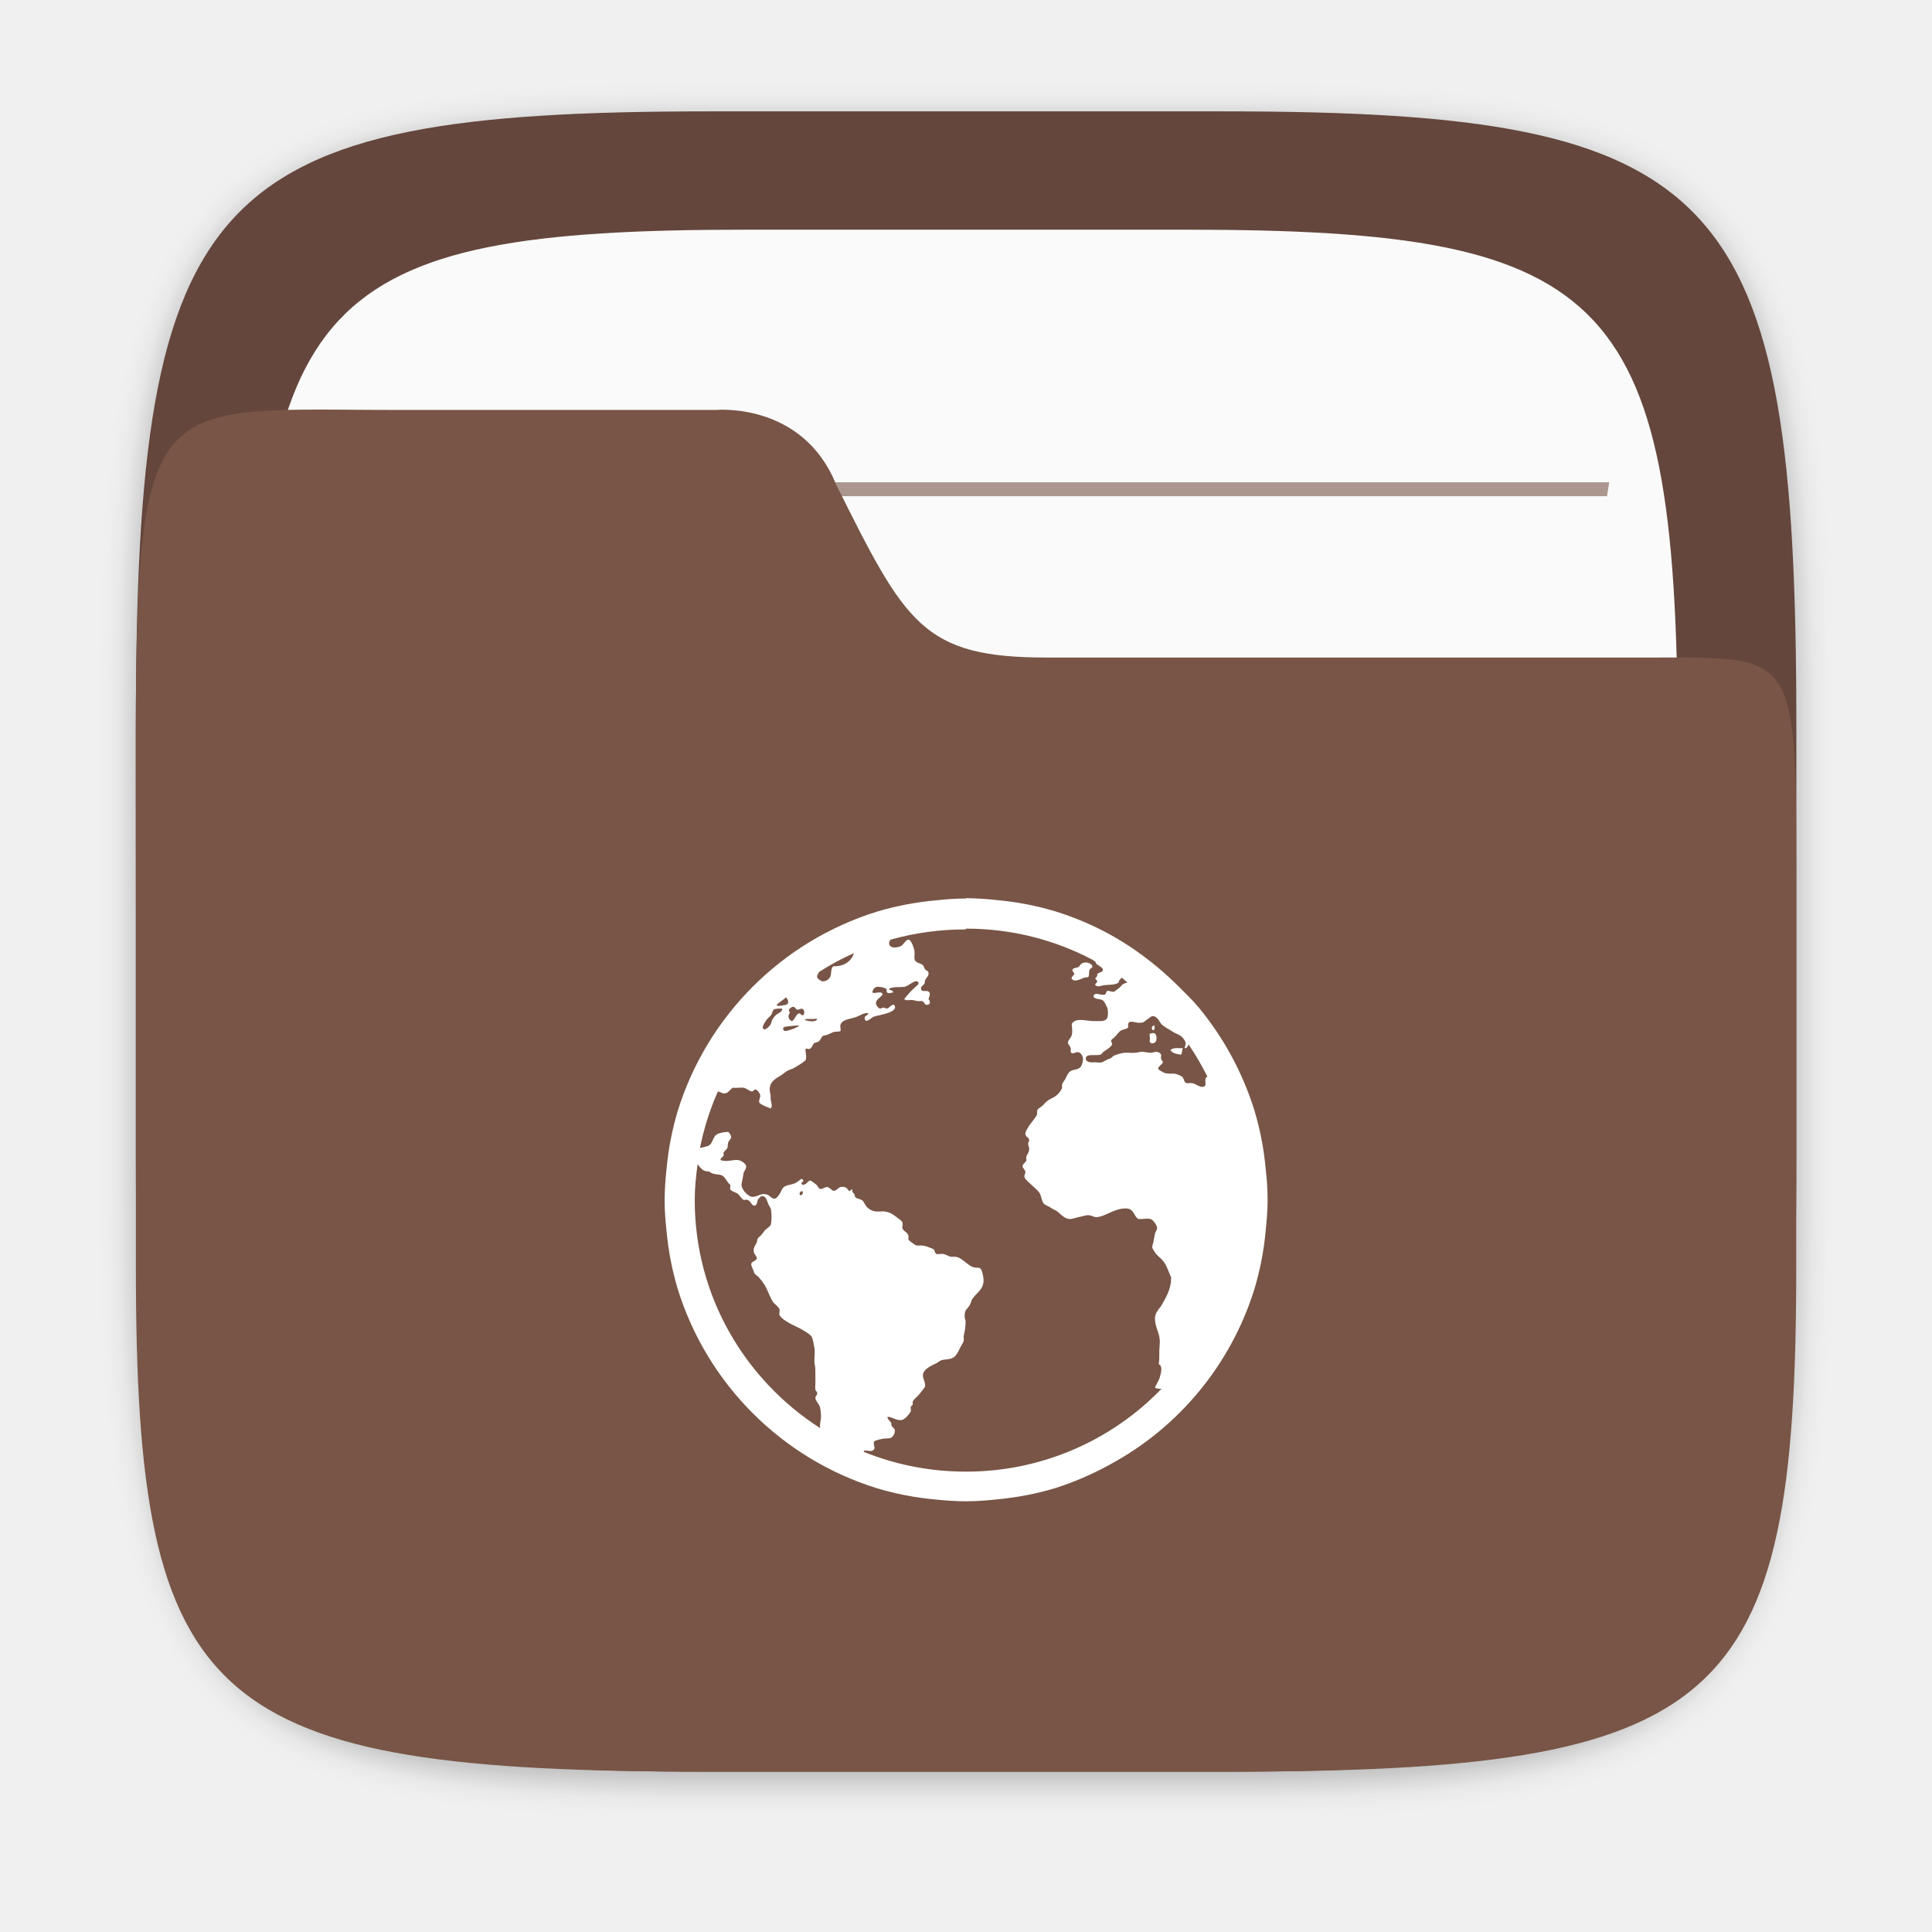
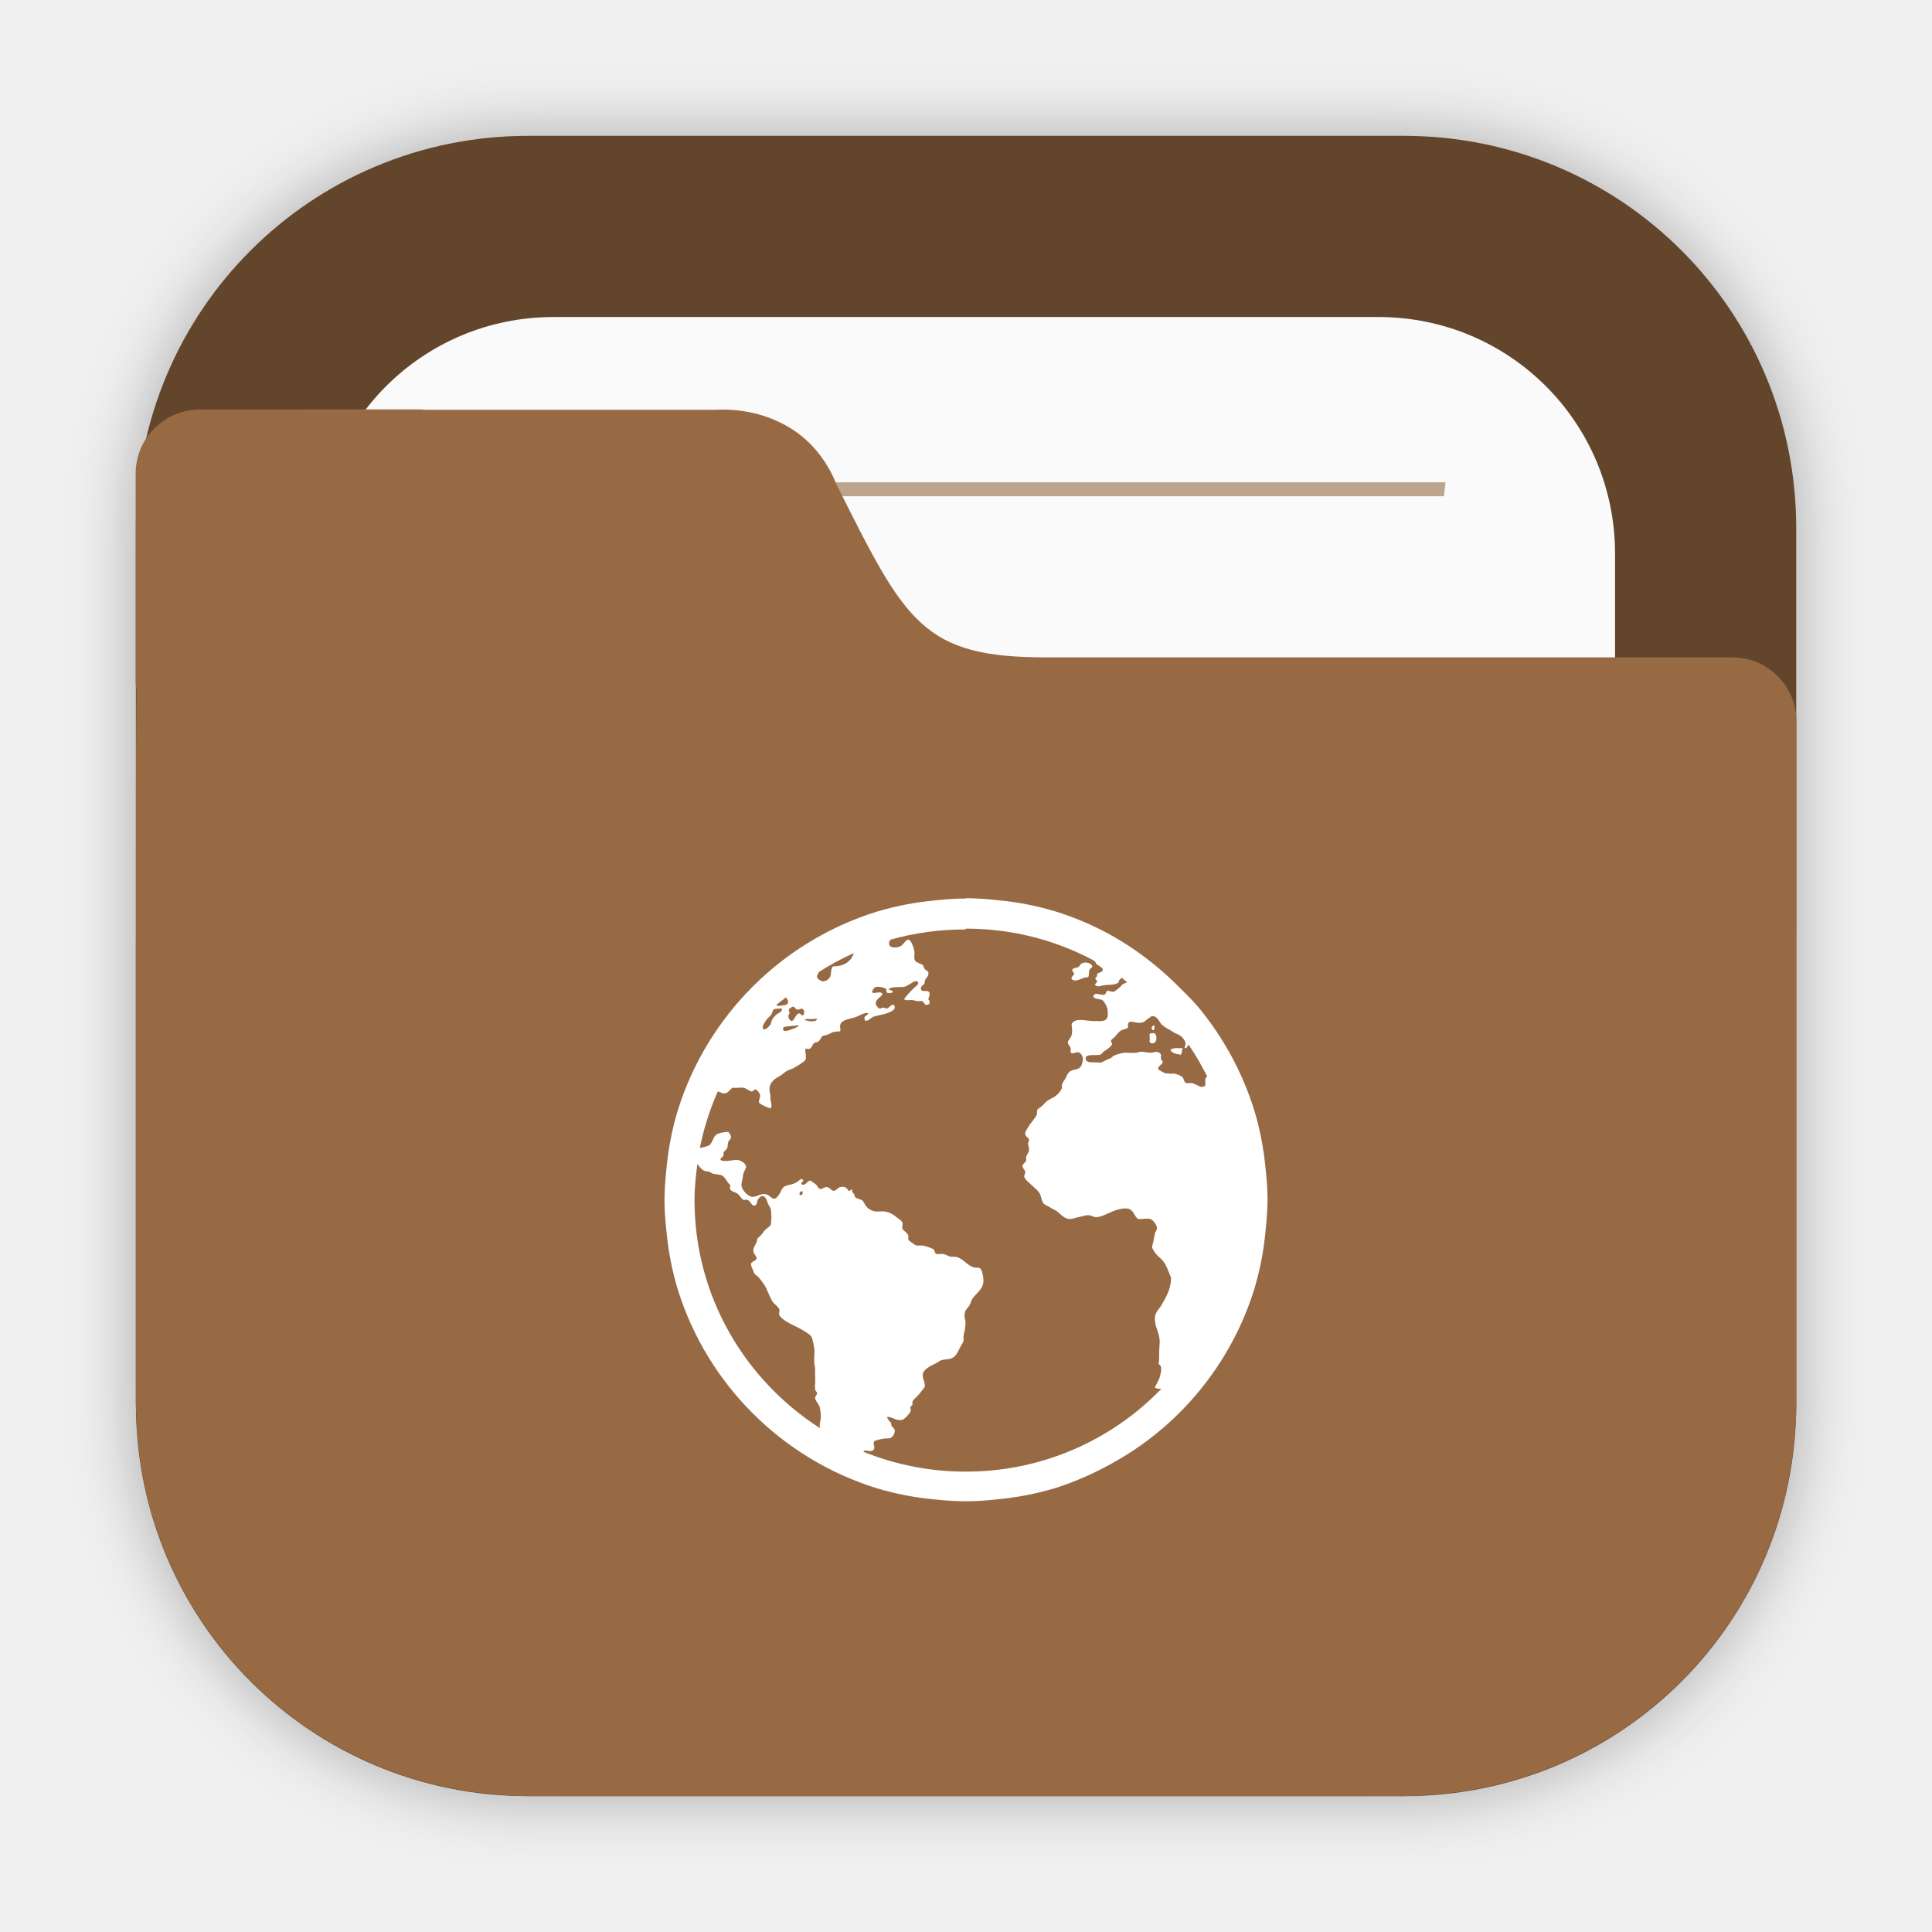
<svg xmlns="http://www.w3.org/2000/svg" width="64" height="64" version="1.1" viewBox="0 0 16.933 16.933">
  <defs>
-     <filter id="filter2761" x="-.024" y="-.024" width="1.048" height="1.048" color-interpolation-filters="sRGB">
-       <feGaussianBlur stdDeviation="0.146" />
+     <filter id="filter2076-6" x="-.048" y="-.048" width="1.096" height="1.096" color-interpolation-filters="sRGB">
+       <feGaussianBlur stdDeviation="1.1" />
    </filter>
  </defs>
-   <path d="m10.709 1.05c4.405 0 5.035 0.673 5.035 5.388v3.776c0 4.715-0.63 5.388-5.035 5.388h-4.483c-4.405 0-5.035-0.673-5.035-5.388v-3.776c0-4.715 0.63-5.388 5.035-5.388z" enable-background="new" fill="#141414" filter="url(#filter2761)" opacity=".3" />
-   <path d="m10.709 0.976c4.405 0 5.035 0.673 5.035 5.388v3.776c0 4.715-0.63 5.388-5.035 5.388h-4.483c-4.405 0-5.035-0.673-5.035-5.388v-3.776c0-4.715 0.63-5.388 5.035-5.388z" enable-background="new" fill="#64463c" />
-   <path d="m10.389 2.013c3.777 0 4.317 0.577 4.317 4.62v3.238c0 4.043-0.54 4.62-4.317 4.62h-3.844c-3.777 0-4.317-0.577-4.317-4.62v-3.238c0-4.043 0.54-4.62 4.317-4.62z" enable-background="new" fill="#fafafa" stroke-width=".857" />
-   <g transform="matrix(1.3006 0 0 1.34 -2.5449 -2.4261)" fill="#785546">
-     <path d="m3.986 6.937c-0.006 0.03-0.009 0.06-0.015 0.091h8.993c-0.005-0.03-0.009-0.061-0.016-0.091z" opacity=".6" stroke-width=".605" style="paint-order:normal" />
-     <path d="m4.133 4.965c0.005 0.03 0.01 0.061 0.016 0.091h8.637c0.005-0.033 0.01-0.059 0.015-0.091z" opacity=".6" stroke-width=".594" style="paint-order:normal" />
-     <path d="m3.986 8.909c-0.006 0.03-0.009 0.06-0.015 0.091h8.993c-0.005-0.03-0.009-0.061-0.016-0.091z" opacity=".6" stroke-width=".605" style="paint-order:normal" />
-     <path d="m3.986 10.881c-0.006 0.03-0.009 0.06-0.015 0.091h8.993c-0.005-0.03-0.009-0.061-0.016-0.091z" opacity=".6" stroke-width=".605" style="paint-order:normal" />
+   <g transform="translate(27.656 -2.4425)">
+     <rect transform="matrix(.26458 0 0 .26458 -27.656 2.4424)" x="4.5" y="4.5" width="55" height="55" rx="13.002" ry="13.002" filter="url(#filter2076-6)" opacity=".3" />
+     <path d="m-23.025 3.633c-1.906 0-3.44 1.534-3.44 3.44v7.672c0 1.906 1.534 3.44 3.44 3.44h7.672c1.906 0 3.44-1.534 3.44-3.44v-7.672c0-1.906-1.534-3.44-3.44-3.44z" fill="#63452c" stroke-linecap="round" stroke-width=".079" style="paint-order:stroke fill markers" />
+     <path d="m-22.804 5.221c-1.149 0-2.074 0.925-2.074 2.074v7.229c0 1.149 0.925 2.074 2.074 2.074h7.229c1.149 0 2.074-0.925 2.074-2.074v-7.229c0-1.149-0.925-2.074-2.074-2.074z" fill="#fafafa" stroke-linecap="round" stroke-width=".079" style="paint-order:stroke fill markers" />
+     <path d="m-23.392 6.67c5e-3 0.041 0.01 0.081 0.015 0.122h8.376c0.005-0.044 0.01-0.078 0.014-0.122z" fill="#986a44" opacity=".6" stroke-width=".677" style="paint-order:normal" />
+     <path d="m-25.904 6.032c-0.312 0-0.563 0.251-0.563 0.563v1.828c0 0.023 0.004 0.044 0.007 0.066-0.005 0.541-0.005 1.157-0.005 1.965v0.224h-5.16e-4v4.066c0 0.036 0.004 0.072 0.005 0.108 2e-3 0.051 0.003 0.103 0.008 0.153 0.126 1.696 1.469 3.039 3.165 3.166 0.085 0.008 0.171 0.013 0.259 0.013 0.001 3e-6 0.002 0 0.004 0h7.672c0.089 0 0.177-0.005 0.264-0.013 1.691-0.128 3.031-1.465 3.163-3.155 0.009-0.09 0.014-0.18 0.014-0.272v-4.144c1.6e-5 -0.002 5.17e-4 -0.003 5.17e-4 -0.005v-1.828c0-0.312-0.251-0.563-0.563-0.563h-6.007c-0.272 0-0.484-0.018-0.66-0.065s-0.316-0.122-0.441-0.236-0.235-0.265-0.351-0.465c-0.117-0.2-0.24-0.447-0.393-0.753-0.073-0.181-0.176-0.312-0.288-0.407s-0.234-0.153-0.347-0.19c-0.226-0.072-0.415-0.054-0.415-0.054h-2.553c-0.01-5.75e-4 -0.02-0.003-0.031-0.003h-0.915z" fill="#986a44" stroke-width=".265" />
  </g>
-   <path d="m3.474 3.593c-2.423 0-2.283-0.281-2.283 4.419v3.097c3e-6 3.867 0.63 4.419 5.035 4.419h4.483c4.405 0 5.034-0.552 5.034-4.419v-3.097c0-2.324 0.051-2.249-1.278-2.249h-5.292c-1.086 0-1.236-0.295-1.846-1.519-0.294-0.723-1.05-0.651-1.05-0.651z" enable-background="new" fill="#785546" stroke-width=".906" />
-   <path d="m8.467 7.875c-0.091 0-0.183 0.007-0.272 0.017a2.59 2.59 0 0 0-0.512 0.099 2.654 2.654 0 0 0-1.742 1.742 2.59 2.59 0 0 0-0.099 0.512 2.65 2.65 0 0 0-0.017 0.272c0 0.091 0.007 0.183 0.017 0.272a2.59 2.59 0 0 0 0.099 0.512 2.654 2.654 0 0 0 1.742 1.742 2.59 2.59 0 0 0 0.512 0.099c0.089 9e-3 0.181 0.016 0.272 0.016 0.091 0 0.183-0.007 0.272-0.017a2.59 2.59 0 0 0 0.512-0.099 2.699 2.699 0 0 0 0.479-0.207 2.638 2.638 0 0 0 1.264-1.536 2.59 2.59 0 0 0 0.099-0.512c0.009-0.089 0.017-0.181 0.017-0.272 0-0.091-0.007-0.184-0.017-0.272a2.59 2.59 0 0 0-0.099-0.512 2.661 2.661 0 0 0-0.487-0.9c-0.054-0.065-0.114-0.122-0.174-0.182-0.239-0.239-0.518-0.436-0.834-0.57a2.738 2.738 0 0 0-0.248-0.091 2.59 2.59 0 0 0-0.512-0.099 2.725 2.725 0 0 0-0.272-0.017zm0 0.264c0.4 0 0.776 0.098 1.107 0.272 0.009 0.005 0.016 0.012 0.025 0.017 0.007 0.009 5e-3 0.018 0.017 0.025 0.009 0.005 0.017 0.012 0.025 0.017 0.014 0.008 0.028 0.02 0.025 0.033-0.003 0.02-0.036 0.019-0.049 0.033 0.002 0.028-0.009 0.022-0.017 0.041 0.004 0.012 0.015 0.011 0.017 0.025-0.003 0.015-0.022 0.017-0.017 0.033 0.026 0.02 0.05 0.003 0.074 0 0.054-0.007 0.099 8.188e-4 0.132-0.025-0.003-0.021 0.016-0.026 0.025-0.041 0.018 0.012 0.033 0.029 0.05 0.041-0.01 0.004-0.032 0.011-0.041 0.017-0.013 0.009-0.017 0.023-0.033 0.033-0.011 0.007-0.038 0.033-0.05 0.033-0.014 0-0.04-0.012-0.05-0.009-0.014 0.004-0.009 0.027-0.025 0.033-0.032 0.012-0.088-0.031-0.099 0.017 0.013 0.027 0.058 0.018 0.082 0.033 0.015 0.009 0.038 0.058 0.042 0.074a0.194 0.194 0 0 1 0 0.075c-0.015 0.038-0.055 0.034-0.099 0.033-0.012 0-0.022 8.188e-4 -0.033 0-0.074-0.005-0.148-0.029-0.182 0.025 0.003 0.041 0.009 0.063 0 0.099-0.007 0.026-0.034 0.044-0.033 0.066 5.42e-4 0.012 0.022 0.034 0.025 0.05 0.002 0.009-0.004 0.025 0 0.033 0.012 0.024 0.044-0.004 0.066 0 0.021 0.003 0.041 0.034 0.041 0.058a0.151 0.151 0 0 1-0.017 0.066c-0.021 0.032-0.06 0.024-0.091 0.041-0.025 0.014-0.035 0.049-0.05 0.074-0.016 0.027-0.031 0.036-0.025 0.074a0.178 0.178 0 0 1-0.091 0.091 0.261 0.261 0 0 0-0.041 0.025 0.209 0.209 0 0 0-0.033 0.033c-0.017 0.019-0.04 0.027-0.05 0.041-0.007 0.011-8.19e-4 0.035-0.008 0.05-0.011 0.02-0.028 0.038-0.041 0.058-0.006 0.01-0.018 0.021-0.025 0.033-0.015 0.028-0.036 0.05-0.033 0.075 0.003 0.024 0.032 0.029 0.033 0.049 0.002 0.012-0.009 0.021-0.009 0.033 7.8e-4 0.018 0.007 0.027 0.009 0.041 0.003 0.036-0.018 0.05-0.025 0.075-0.003 0.011 0.003 0.024 0 0.033-0.006 0.018-0.033 0.029-0.033 0.05-5.42e-4 0.015 0.023 0.029 0.025 0.05 8.19e-4 0.014-0.011 0.028-0.009 0.041 5e-3 0.026 0.054 0.062 0.074 0.082 0.027 0.027 0.054 0.045 0.066 0.075 0.01 0.024 0.014 0.064 0.033 0.082 0.014 0.013 0.04 0.019 0.058 0.033 0.017 0.013 0.04 0.019 0.058 0.033 0.029 0.023 0.069 0.07 0.115 0.066 0.024-0.002 0.047-0.012 0.074-0.017 0.028-0.005 0.062-0.019 0.091-0.016 0.022 0.003 0.043 0.018 0.066 0.017 0.024-0.002 0.055-0.013 0.082-0.025 0.048-0.021 0.121-0.06 0.19-0.05 0.053 0.008 0.054 0.067 0.091 0.091 0.042 0.003 0.074-0.008 0.107 0 0.025 0.007 0.056 0.054 0.058 0.074 0.003 0.021-0.014 0.037-0.017 0.05-0.007 0.028-0.012 0.065-0.016 0.082-0.004 0.014-0.009 0.027-0.009 0.041 0 0.012 0.02 0.041 0.033 0.058 0.016 0.02 0.039 0.036 0.058 0.058 0.035 0.04 0.05 0.095 0.074 0.149 0.006 0.013-0.006 0.016 0 0.033-0.011 0.081-0.038 0.134-0.091 0.223-0.025 0.029-0.05 0.063-0.05 0.099-0.002 0.086 0.045 0.131 0.042 0.215-0.009 0.112 2.6e-4 0.13-0.009 0.19 0.038 0.019 0.019 0.076 0.009 0.116-0.016 0.047-0.032 0.059-0.042 0.091a0.106 0.106 0 0 0 0.058 0.008 2.376 2.376 0 0 1-1.718 0.727 2.374 2.374 0 0 1-0.892-0.173c-7.909e-4 -5.21e-4 7.992e-4 -0.008 0-0.009 0.025-0.011 0.073 0.019 0.091-0.016 0.009-0.017-0.012-0.049 0-0.066 0.008-0.012 0.065-0.022 0.082-0.025 0.026-0.004 0.052 8.19e-4 0.066-0.008a0.075 0.075 0 0 0 0.033-0.066c-0.002-0.014-0.014-0.021-0.025-0.033-0.009-0.011-0.003-0.024-0.008-0.033-0.011-0.017-0.028-0.025-0.033-0.05 0.035-0.007 0.082 0.039 0.132 0.025 0.024-0.007 0.063-0.052 0.074-0.074 0.003-0.007-0.004-0.033 0-0.041 0.004-0.009 0.015-0.012 0.016-0.017 0.003-0.013-0.002-0.017 0-0.025 0.009-0.025 0.035-0.04 0.05-0.058 0.011-0.013 0.023-0.027 0.033-0.041 0.011-0.015 0.017-0.02 0.025-0.033 0.008-0.044-0.027-0.077-0.016-0.116 0.011-0.043 0.074-0.071 0.115-0.091 0.015-0.007 0.029-0.02 0.042-0.025 0.029-0.01 0.064-0.007 0.091-0.017 0.045-0.016 0.061-0.066 0.083-0.107 0.011-0.019 0.023-0.036 0.025-0.05 0.002-0.012-0.003-0.027 0-0.041 0.002-0.014 0.004-0.025 0.008-0.041a0.42 0.42 0 0 0 0.008-0.083c0-0.019-0.008-0.024-0.008-0.041-0.003-0.062 0.018-0.065 0.041-0.099 0.012-0.017 0.017-0.046 0.025-0.058 0.039-0.058 0.104-0.086 0.099-0.173-0.002-0.029-0.012-0.09-0.033-0.099-0.012-0.005-0.04-0.002-0.058-0.008-0.057-0.021-0.098-0.086-0.157-0.091-0.012-5.2e-4 -0.019 5.42e-4 -0.033 0-0.023-5.2e-4 -0.048-0.022-0.074-0.025-0.016-0.002-0.048 0.005-0.058 0-0.015-0.007-0.013-0.033-0.025-0.041-0.01-0.007-0.026-0.011-0.041-0.017a0.197 0.197 0 0 0-0.066-0.016c-0.008-5.41e-4 -0.032 0.002-0.041 0-0.015-0.003-0.027-0.016-0.041-0.025-0.017-0.011-0.026-0.018-0.033-0.033 0.016-0.052-0.039-0.061-0.05-0.091-0.005-0.014 0.005-0.037 0-0.05-0.006-0.018-0.021-0.026-0.041-0.041-0.034-0.027-0.066-0.052-0.116-0.058-0.022-0.003-0.048 0.002-0.074 0a0.129 0.129 0 0 1-0.083-0.041c-0.02-0.024-0.024-0.047-0.041-0.058-0.017-0.011-0.046-0.014-0.058-0.025-0.005-0.005-0.003-0.014-0.008-0.025-0.008-0.017-0.027-0.02-0.016-0.041-0.019-0.009-0.012 0.012-0.033 0.009-0.018-0.026-0.032-0.041-0.074-0.033-0.019 0.004-0.035 0.033-0.058 0.033-0.018 5.42e-4 -0.033-0.03-0.058-0.033-0.018-0.003-0.045 0.02-0.058 0.017-0.021-0.003-0.023-0.029-0.041-0.041-0.014-0.009-0.042-0.034-0.049-0.033-0.024 5.42e-4 -0.041 0.051-0.074 0.033-0.016-0.021 0.028-0.022 0.008-0.041-0.015-0.014-0.022 7.8e-4 -0.033 0.009-0.013 9e-3 -0.026 0.02-0.042 0.025-0.033 0.013-0.057 0.011-0.082 0.025-0.024 0.013-0.027 0.033-0.041 0.058-0.011 0.02-0.033 0.049-0.05 0.05-0.02 0.002-0.04-0.025-0.058-0.033-0.056-0.024-0.087 0.016-0.132 0.017-0.042 5.2e-4 -0.101-0.067-0.099-0.107 0.002-0.025 0.013-0.061 0.016-0.091 0.002-0.024 0.024-0.044 0.025-0.066 5.331e-4 -0.029-0.047-0.054-0.066-0.058-0.045-0.008-0.106 0.02-0.157 0-0.009-0.016 0.019-0.025 0.025-0.041 0.003-0.009-0.003-0.015 0-0.025 0.006-0.015 0.026-0.025 0.033-0.041 0.005-0.012 0.002-0.034 0.008-0.05 0.007-0.017 0.023-0.029 0.025-0.041 0.002-0.016-0.012-0.039-0.025-0.049a0.257 0.257 0 0 0-0.091 0.016c-0.052 0.024-0.038 0.091-0.091 0.108-0.018 0.006-0.046 0.013-0.066 0.016a2.354 2.354 0 0 1 0.157-0.495c0.018 0.003 0.034 0.015 0.05 0.017 0.044 0.003 0.046-0.03 0.082-0.05 0.038 0.005 0.057-0.003 0.091 0 0.023 0.002 0.056 0.032 0.074 0.033 0.015 5.323e-4 0.018-0.019 0.033-0.017 0.015 0.002 0.039 0.033 0.041 0.05 0.002 0.022-0.015 0.042-0.008 0.066 0.023 0.023 0.067 0.036 0.099 0.05 0.021-0.017 0.003-0.058 0-0.083-5.24e-4 -0.011 0.002-0.023 0-0.033-0.003-0.017-0.008-0.035-0.008-0.05 0-0.069 0.053-0.097 0.099-0.124 0.02-0.012 0.04-0.033 0.058-0.041 0.024-0.012 0.038-0.013 0.058-0.025 0.037-0.021 0.071-0.042 0.099-0.066 0.013-0.031-0.002-0.068 0-0.099 0.013-0.008 0.019 0.002 0.033 0 0.022-0.005 0.029-0.037 0.041-0.05 0.008-0.007 0.033-0.009 0.041-0.016 0.022-0.017 0.022-0.042 0.041-0.05 0.007-0.002 0.022-0.005 0.033-0.008 0.015-0.004 0.035-0.017 0.058-0.025 0.015-0.005 0.052-0.002 0.058-0.008 0.007-0.007-0.002-0.039 0-0.05 0.011-0.054 0.092-0.056 0.14-0.074 0.034-0.013 0.07-0.04 0.107-0.033-0.008 0.026-0.039 0.019-0.033 0.05 0.008 0.044 0.059-0.011 0.074-0.017 0.029-0.012 0.085-0.019 0.124-0.033 0.034-0.012 0.09-0.035 0.058-0.074-0.026-0.002-0.035 0.024-0.058 0.033-0.016 0.002-0.02-0.007-0.033-0.008-0.013-5.404e-4 -0.02 0.011-0.033 0.008-0.013-0.002-0.031-0.026-0.033-0.041-0.005-0.04 0.041-0.053 0.058-0.083-0.011-0.036-0.06-0.002-0.091-0.016 0.003-0.022 0.016-0.045 0.041-0.05a0.163 0.163 0 0 1 0.082 0.017c0.007 0.006-0.003 0.023 0.008 0.033 0.013 0.011 0.033 0.002 0.05 0 0.006-0.027-0.038-0.015-0.033-0.033 0.033-0.021 0.092-0.011 0.132-0.017 0.023-0.003 0.045-0.022 0.066-0.033 0.019-0.011 0.038-0.026 0.058-0.008 0.006 0.02-0.014 0.031-0.025 0.041-0.037 0.033-0.07 0.07-0.099 0.108 0.018 0.017 0.044 0.005 0.074 0.008 0.012 0.002 0.029 0.007 0.041 0.009 0.015 0.002 0.03-0.002 0.041 0 0.02 0.005 0.021 0.033 0.041 0.033 0.033 0 0.035-0.027 0.016-0.05 0.006-0.022 0.017-0.042 0.008-0.058-0.015-0.03-0.071 0.005-0.074-0.033-0.002-0.024 0.025-0.031 0.033-0.05-0.003-0.046 0.038-0.049 0.033-0.091-0.003-0.017-0.021-0.017-0.033-0.033-0.006-0.009-0.009-0.027-0.016-0.033-0.025-0.021-0.071-0.018-0.074-0.058-0.002-0.024 0.003-0.04 0-0.066-0.003-0.024-0.028-0.094-0.049-0.099-0.027-0.006-0.042 0.043-0.074 0.058a0.13 0.13 0 0 1-0.066 0.009c-0.012-0.002-0.032-0.011-0.033-0.033-0.002-0.013 0.002-0.017 0.008-0.025 0.002-0.002-0.002-0.007 0-0.008a2.397 2.397 0 0 1 0.661-0.091zm-0.983 0.215c-0.023 0.075-0.091 0.118-0.182 0.115-0.022 0.021-0.013 0.062-0.025 0.091a0.073 0.073 0 0 1-0.066 0.041c-0.018-0.002-0.05-0.025-0.05-0.041 0-0.014 0.013-0.029 0.017-0.041a2.358 2.358 0 0 1 0.305-0.165zm2.023 0.082a0.072 0.072 0 0 0-0.025 0.008c-0.018 0.011-0.019 0.028-0.033 0.033-0.02 0.007-0.047 0.007-0.05 0.025-0.003 0.015 0.017 0.02 0.017 0.033-0.007 0.018-0.021 0.02-0.025 0.041 0.025 0.04 0.085 5.331e-4 0.116-0.008 0.013-0.004 0.026 0.002 0.033-0.008 0.008-0.013 0.002-0.04 0.009-0.058 0.007-0.02 0.027-0.015 0.025-0.033-0.002-0.018-0.036-0.036-0.066-0.033zm-2.618 0.305c0.018 0.021 0.033 0.052 0 0.066-0.005 0.002-0.063 0.011-0.074 0.009-0.003-5.24e-4 -0.005-0.006-0.008-0.009 0.025-0.025 0.056-0.042 0.082-0.066zm0.066 0.083c0.012 5.331e-4 0.02 0.024 0.033 0.025 0.013 0.002 0.034-0.011 0.042-0.008 0.02 0.005 0.027 0.043 0.008 0.058-0.016 0.002-0.021-0.019-0.033-0.017-0.033 0.006-0.042 0.068-0.066 0.066-0.023-0.002-0.04-0.049-0.017-0.066 5.241e-4 -0.014-0.009-0.019-0.008-0.033 0.007-0.009 0.022-0.026 0.041-0.025zm-0.107 0.016c0.007 0 0.006-0.002 0.008 0-0.003 0.026-0.013 0.029-0.033 0.041a0.135 0.135 0 0 0-0.066 0.091c-0.003 0.013-0.041 0.053-0.058 0.05-0.038-0.008 0.016-0.08 0.025-0.091 0.01-0.012 0.022-0.02 0.033-0.033 0.011-0.013 0.014-0.042 0.025-0.05 0.012-0.008 0.046-0.009 0.066-0.008zm3.254 0.066c0.038-0.002 0.057 0.043 0.074 0.066 0.015 0.019 0.059 0.045 0.083 0.058 0.013 0.007 0.026 0.018 0.042 0.025 0.016 0.007 0.039 0.016 0.058 0.033 0.018 0.017 0.033 0.042 0.033 0.058 5.42e-4 0.016-0.011 0.027-0.008 0.041 0.017 0.002 0.025-0.014 0.033-0.033 0.062 0.089 0.115 0.184 0.165 0.281a0.031 0.031 0 0 0-0.017 0.025c-5e-3 0.027 0.016 0.061-0.025 0.066-0.026 0.003-0.056-0.025-0.091-0.033-0.014-0.003-0.038 0.003-0.05 0-0.026-0.009-0.018-0.042-0.041-0.058a0.185 0.185 0 0 0-0.066-0.025c-0.013-0.002-0.02 0.002-0.033 0-0.016-0.002-0.044 0-0.058-0.009-0.013-0.008-0.046-0.022-0.05-0.033-5e-3 -0.018 0.04-0.043 0.041-0.058 8.19e-4 -0.012-0.014-0.016-0.016-0.033-0.002-0.011 0.003-0.026 0-0.033-0.003-0.013-0.022-0.024-0.041-0.025-0.017 0-0.034 0.008-0.049 0.008-0.021 5.248e-4 -0.065-0.011-0.091-0.008-0.016 0.002-0.026 0.007-0.041 0.008-0.042 0.003-0.066-0.002-0.099 0-0.024 0.002-0.069 0.015-0.091 0.025-0.011 0.005-0.018 0.017-0.033 0.025-0.007 0.003-0.016 0.004-0.025 0.009-0.013 0.006-0.037 0.021-0.05 0.025-0.018 0.005-0.04-0.002-0.074 0-0.025 0.002-0.066-0.003-0.066-0.033-5.2e-4 -0.045 0.082-0.025 0.124-0.033 0.016-0.003 0.022-0.022 0.041-0.033 9e-3 -0.005 0.016-0.011 0.025-0.017 0.015-0.01 0.039-0.03 0.041-0.041 0.002-0.011-0.01-0.025-0.009-0.033 0.002-0.01 0.02-0.02 0.033-0.033 0.02-0.02 0.033-0.045 0.058-0.058 0.017-0.009 0.05-0.011 0.058-0.025 0.002-0.015-5.42e-4 -0.019 0-0.033 0.011-0.009 0.007-0.015 0.017-0.016 0.026-0.006 0.052 0.01 0.082 0.008 0.013-5.24e-4 0.027 8.188e-4 0.041-0.008 0.012-0.008 0.022-0.019 0.033-0.025 0.013-0.007 0.026-0.024 0.041-0.025zm-3.031 0.025c0.007-8.189e-4 0.017 7.951e-4 0.025 0 0.011-5.323e-4 0.021 0 0.033 0s0.028-0.005 0.033 0c-0.008 0.032-0.082 0.02-0.108 0.008 7.91e-4 -0.006 0.01-0.007 0.017-0.008zm-0.091 0.058c0.008 0 0.016-0.003 0.025 0-0.022 0.019-0.053 0.029-0.091 0.041-0.018 0.006-0.046 0.012-0.05-0.008-0.003-0.025 0.017-0.022 0.033-0.025 0.021-0.002 0.058-0.008 0.083-0.008zm3.13 0c-0.016 0.005-0.024 0.037 0 0.041 0.011-0.007 0.011-0.021 0.008-0.041-0.007-0.007-0.003-0.002-0.008 0zm-0.009 0.066c-0.007 0.002-0.016-5.322e-4 -0.025 0.008 5.43e-4 0.027 5e-3 0.042 0 0.066 0.015 0.03 0.05 0.012 0.058-0.008 0.009-0.05-0.01-0.072-0.033-0.066zm0.207 0.132a0.071 0.071 0 0 0-0.05 0.016c0.018 0.029 0.051 0.034 0.091 0.041 0.014-0.011 0.01-0.04 0.017-0.058-0.017 0-0.029 0.002-0.05 0h-0.008zm-4.195 1.015c0.017 0.022 0.035 0.047 0.058 0.058 0.012 0.006 0.026 0.005 0.041 0.008 0.012 0.003 0.021 0.013 0.033 0.017 0.025 0.009 0.062 0.007 0.082 0.017 0.031 0.013 0.048 0.067 0.074 0.082 0.002 0.015-0.005 0.03 0 0.041 0.012 0.017 0.038 0.022 0.058 0.033 0.025 0.014 0.035 0.047 0.058 0.058 0.008 0.003 0.021-0.003 0.033 0 0.032 0.009 0.039 0.058 0.066 0.05 0.018-0.005 0.022-0.033 0.025-0.05 0.012-0.013 0.022-0.033 0.041-0.033 0.03-5.2e-4 0.039 0.037 0.05 0.066 0.006 0.016 0.02 0.032 0.025 0.05a0.433 0.433 0 0 1 0 0.132c-0.007 0.022-0.04 0.034-0.058 0.058-0.009 0.012-0.018 0.025-0.025 0.033-0.012 0.015-0.024 0.02-0.033 0.033-0.005 0.007-0.004 0.023-0.008 0.033-0.014 0.031-0.037 0.054-0.025 0.091 0.005 0.015 0.025 0.032 0.025 0.05 0 0.021-0.046 0.026-0.049 0.049-0.002 0.017 0.02 0.052 0.025 0.074 0.003 0.017 0.031 0.03 0.041 0.042 0.017 0.019 0.034 0.042 0.05 0.066 0.03 0.047 0.044 0.103 0.074 0.149 0.016 0.024 0.048 0.041 0.058 0.066 0.005 0.012-0.005 0.038 0 0.05 0.017 0.039 0.101 0.08 0.14 0.099 0.018 0.009 0.033 0.015 0.05 0.025 0.026 0.015 0.078 0.044 0.091 0.066 0.012 0.02 0.019 0.067 0.025 0.099 0.007 0.042-0.002 0.078 0 0.124 0.002 0.025 0.008 0.041 0.008 0.066 0 0.009 5.331e-4 0.024 0 0.033-5.241e-4 0.03 0.002 0.061 0 0.091a0.344 0.344 0 0 0 0 0.049c0.002 0.015 0.016 0.02 0.017 0.033 8.189e-4 0.014-0.018 0.03-0.017 0.042 0.003 0.03 0.035 0.055 0.041 0.082 0.005 0.022 0.011 0.073 0.008 0.099-0.002 0.014-0.007 0.034-0.008 0.05-0.002 0.012 0.002 0.022 0 0.033-0.658-0.423-1.098-1.157-1.098-1.998 0-0.108 0.011-0.21 0.025-0.314zm0.908 0.24c0.023-0.011 0.019 0.03 0 0.033-0.018 0.003-0.017-0.025 0-0.033z" color="#000000" fill="#fff" stroke-width=".264" />
+   <path d="m8.466 7.875c-0.091 0-0.183 0.007-0.272 0.017a2.59 2.59 0 0 0-0.512 0.099 2.654 2.654 0 0 0-1.742 1.742 2.59 2.59 0 0 0-0.099 0.512 2.65 2.65 0 0 0-0.017 0.272c0 0.091 0.007 0.183 0.017 0.272a2.59 2.59 0 0 0 0.099 0.512 2.654 2.654 0 0 0 1.742 1.742 2.59 2.59 0 0 0 0.512 0.099c0.089 9e-3 0.181 0.016 0.272 0.016s0.183-0.007 0.272-0.017a2.59 2.59 0 0 0 0.512-0.099 2.699 2.699 0 0 0 0.479-0.207 2.638 2.638 0 0 0 1.264-1.536 2.59 2.59 0 0 0 0.099-0.512c0.009-0.089 0.017-0.181 0.017-0.272 0-0.091-0.007-0.184-0.017-0.272a2.59 2.59 0 0 0-0.099-0.512 2.661 2.661 0 0 0-0.487-0.9c-0.054-0.065-0.114-0.122-0.174-0.182-0.239-0.239-0.518-0.436-0.834-0.57a2.738 2.738 0 0 0-0.248-0.091 2.59 2.59 0 0 0-0.512-0.099 2.725 2.725 0 0 0-0.272-0.017zm0 0.264c0.4 0 0.776 0.098 1.107 0.272 0.009 0.005 0.016 0.012 0.025 0.017 0.007 0.009 5e-3 0.018 0.017 0.025 0.009 0.005 0.017 0.012 0.025 0.017 0.014 0.008 0.028 0.02 0.025 0.033-0.003 0.02-0.036 0.019-0.049 0.033 0.002 0.028-0.009 0.022-0.017 0.041 0.004 0.012 0.015 0.011 0.017 0.025-0.003 0.015-0.022 0.017-0.017 0.033 0.026 0.02 0.05 0.003 0.074 0 0.054-0.007 0.099 8.188e-4 0.132-0.025-0.003-0.021 0.016-0.026 0.025-0.041 0.018 0.012 0.033 0.029 0.05 0.041-0.01 0.004-0.032 0.011-0.041 0.017-0.013 0.009-0.017 0.023-0.033 0.033-0.011 0.007-0.038 0.033-0.05 0.033-0.014 0-0.04-0.012-0.05-0.009-0.014 0.004-0.009 0.027-0.025 0.033-0.032 0.012-0.088-0.031-0.099 0.017 0.013 0.027 0.058 0.018 0.082 0.033 0.015 0.009 0.038 0.058 0.042 0.074a0.194 0.194 0 0 1 0 0.075c-0.015 0.038-0.055 0.034-0.099 0.033-0.012 0-0.022 8.188e-4 -0.033 0-0.074-0.005-0.148-0.029-0.182 0.025 0.003 0.041 0.009 0.063 0 0.099-0.007 0.026-0.034 0.044-0.033 0.066 5.42e-4 0.012 0.022 0.034 0.025 0.05 0.002 0.009-0.004 0.025 0 0.033 0.012 0.024 0.044-0.004 0.066 0 0.021 0.003 0.041 0.034 0.041 0.058a0.151 0.151 0 0 1-0.017 0.066c-0.021 0.032-0.06 0.024-0.091 0.041-0.025 0.014-0.035 0.049-0.05 0.074-0.016 0.027-0.031 0.036-0.025 0.074a0.178 0.178 0 0 1-0.091 0.091 0.261 0.261 0 0 0-0.041 0.025 0.209 0.209 0 0 0-0.033 0.033c-0.017 0.019-0.04 0.027-0.05 0.041-0.007 0.011-8.19e-4 0.035-0.008 0.05-0.011 0.02-0.028 0.038-0.041 0.058-0.006 0.01-0.018 0.021-0.025 0.033-0.015 0.028-0.036 0.05-0.033 0.075 0.003 0.024 0.032 0.029 0.033 0.049 0.002 0.012-0.009 0.021-0.009 0.033 7.8e-4 0.018 0.007 0.027 0.009 0.041 0.003 0.036-0.018 0.05-0.025 0.075-0.003 0.011 0.003 0.024 0 0.033-0.006 0.018-0.033 0.029-0.033 0.05-5.42e-4 0.015 0.023 0.029 0.025 0.05 8.19e-4 0.014-0.011 0.028-0.009 0.041 5e-3 0.026 0.054 0.062 0.074 0.082 0.027 0.027 0.054 0.045 0.066 0.075 0.01 0.024 0.014 0.064 0.033 0.082 0.014 0.013 0.04 0.019 0.058 0.033 0.017 0.013 0.04 0.019 0.058 0.033 0.029 0.023 0.069 0.07 0.115 0.066 0.024-0.002 0.047-0.012 0.074-0.017 0.028-0.005 0.062-0.019 0.091-0.016 0.022 0.003 0.043 0.018 0.066 0.017 0.024-0.002 0.055-0.013 0.082-0.025 0.048-0.021 0.121-0.06 0.19-0.05 0.053 0.008 0.054 0.067 0.091 0.091 0.042 0.003 0.074-0.008 0.107 0 0.025 0.007 0.056 0.054 0.058 0.074 0.003 0.021-0.014 0.037-0.017 0.05-0.007 0.028-0.012 0.065-0.016 0.082-0.004 0.014-0.009 0.027-0.009 0.041 0 0.012 0.02 0.041 0.033 0.058 0.016 0.02 0.039 0.036 0.058 0.058 0.035 0.04 0.05 0.095 0.074 0.149 0.006 0.013-0.006 0.016 0 0.033-0.011 0.081-0.038 0.134-0.091 0.223-0.025 0.029-0.05 0.063-0.05 0.099-0.002 0.086 0.045 0.131 0.042 0.215-0.009 0.112 2.6e-4 0.13-0.009 0.19 0.038 0.019 0.019 0.076 0.009 0.116-0.016 0.047-0.032 0.059-0.042 0.091a0.106 0.106 0 0 0 0.058 0.008 2.376 2.376 0 0 1-1.718 0.727 2.374 2.374 0 0 1-0.892-0.173c-7.91e-4 -5.21e-4 7.99e-4 -0.008 0-0.009 0.025-0.011 0.073 0.019 0.091-0.016 9e-3 -0.017-0.012-0.049 0-0.066 0.009-0.012 0.065-0.022 0.082-0.025 0.026-0.004 0.052 8.19e-4 0.066-0.008a0.075 0.075 0 0 0 0.033-0.066c-0.002-0.014-0.014-0.021-0.025-0.033-0.009-0.011-0.003-0.024-0.009-0.033-0.011-0.017-0.028-0.025-0.033-0.05 0.035-0.007 0.082 0.039 0.132 0.025 0.024-0.007 0.063-0.052 0.074-0.074 0.003-0.007-0.004-0.033 0-0.041 0.004-0.009 0.015-0.012 0.016-0.017 0.003-0.013-0.003-0.017 0-0.025 0.009-0.025 0.035-0.04 0.05-0.058 0.011-0.013 0.023-0.027 0.033-0.041 0.011-0.015 0.017-0.02 0.025-0.033 0.007-0.044-0.027-0.077-0.016-0.116 0.011-0.043 0.074-0.071 0.115-0.091 0.015-0.007 0.029-0.02 0.042-0.025 0.029-0.01 0.064-0.007 0.091-0.017 0.045-0.016 0.061-0.066 0.083-0.107 0.011-0.019 0.023-0.036 0.025-0.05 0.003-0.012-0.003-0.027 0-0.041 0.003-0.014 0.004-0.025 0.009-0.041a0.42 0.42 0 0 0 0.008-0.083c0-0.019-0.008-0.024-0.008-0.041-0.003-0.062 0.018-0.065 0.041-0.099 0.012-0.017 0.017-0.046 0.025-0.058 0.039-0.058 0.104-0.086 0.099-0.173-0.002-0.029-0.012-0.09-0.033-0.099-0.012-0.005-0.04-0.002-0.058-0.008-0.057-0.021-0.098-0.086-0.157-0.091-0.012-5.2e-4 -0.019 5.42e-4 -0.033 0-0.023-5.2e-4 -0.048-0.022-0.074-0.025-0.016-0.002-0.048 0.005-0.058 0-0.015-0.007-0.013-0.033-0.025-0.041-0.01-0.007-0.026-0.011-0.041-0.017a0.197 0.197 0 0 0-0.066-0.016c-0.009-5.41e-4 -0.032 0.002-0.041 0-0.015-0.003-0.027-0.016-0.041-0.025-0.017-0.011-0.026-0.018-0.033-0.033 0.016-0.052-0.039-0.061-0.05-0.091-5e-3 -0.014 5e-3 -0.037 0-0.05-0.006-0.018-0.021-0.026-0.041-0.041-0.034-0.027-0.066-0.052-0.116-0.058-0.022-0.003-0.048 0.002-0.074 0a0.129 0.129 0 0 1-0.083-0.041c-0.02-0.024-0.024-0.047-0.041-0.058-0.017-0.011-0.046-0.014-0.058-0.025-5e-3 -0.005-0.003-0.014-0.009-0.025-0.009-0.017-0.027-0.02-0.016-0.041-0.019-0.009-0.012 0.012-0.033 0.009-0.018-0.026-0.032-0.041-0.074-0.033-0.019 0.004-0.035 0.033-0.058 0.033-0.018 5.42e-4 -0.033-0.03-0.058-0.033-0.018-0.003-0.045 0.02-0.058 0.017-0.021-0.003-0.023-0.029-0.041-0.041-0.014-0.009-0.042-0.034-0.049-0.033-0.024 5.42e-4 -0.041 0.051-0.074 0.033-0.016-0.021 0.028-0.022 0.009-0.041-0.015-0.014-0.022 7.8e-4 -0.033 0.009-0.013 9e-3 -0.026 0.02-0.042 0.025-0.033 0.013-0.057 0.011-0.082 0.025-0.024 0.013-0.027 0.033-0.041 0.058-0.011 0.02-0.033 0.049-0.05 0.05-0.02 0.002-0.04-0.025-0.058-0.033-0.056-0.024-0.087 0.016-0.132 0.017-0.042 5.2e-4 -0.101-0.067-0.099-0.107 0.002-0.025 0.013-0.061 0.016-0.091 0.003-0.024 0.024-0.044 0.025-0.066 5.33e-4 -0.029-0.047-0.054-0.066-0.058-0.045-0.008-0.106 0.02-0.157 0-0.009-0.016 0.019-0.025 0.025-0.041 0.003-0.009-0.003-0.015 0-0.025 0.006-0.015 0.026-0.025 0.033-0.041 5e-3 -0.012 0.003-0.034 0.008-0.05 0.007-0.017 0.023-0.029 0.025-0.041 0.002-0.016-0.012-0.039-0.025-0.049a0.257 0.257 0 0 0-0.091 0.016c-0.052 0.024-0.038 0.091-0.091 0.108-0.018 0.006-0.046 0.013-0.066 0.016a2.354 2.354 0 0 1 0.157-0.495c0.018 0.003 0.034 0.015 0.05 0.017 0.044 0.003 0.046-0.03 0.082-0.05 0.038 0.005 0.057-0.003 0.091 0 0.023 0.002 0.056 0.032 0.074 0.033 0.015 5.323e-4 0.018-0.019 0.033-0.017 0.015 0.002 0.039 0.033 0.041 0.05 0.003 0.022-0.015 0.042-0.009 0.066 0.023 0.023 0.067 0.036 0.099 0.05 0.021-0.017 0.003-0.058 0-0.083-5.24e-4 -0.011 0.002-0.023 0-0.033-0.003-0.017-0.008-0.035-0.008-0.05 0-0.069 0.053-0.097 0.099-0.124 0.02-0.012 0.04-0.033 0.058-0.041 0.024-0.012 0.038-0.013 0.058-0.025 0.037-0.021 0.071-0.042 0.099-0.066 0.013-0.031-0.002-0.068 0-0.099 0.013-0.008 0.019 0.002 0.033 0 0.022-0.005 0.029-0.037 0.041-0.05 0.007-0.007 0.033-0.009 0.041-0.016 0.022-0.017 0.022-0.042 0.041-0.05 0.007-0.002 0.022-0.005 0.033-0.008 0.015-0.004 0.035-0.017 0.058-0.025 0.015-0.005 0.052-0.002 0.058-0.008 0.007-0.007-0.002-0.039 0-0.05 0.011-0.054 0.092-0.056 0.14-0.074 0.034-0.013 0.07-0.04 0.107-0.033-0.007 0.026-0.039 0.019-0.033 0.05 0.008 0.044 0.059-0.011 0.074-0.017 0.029-0.012 0.085-0.019 0.124-0.033 0.034-0.012 0.09-0.035 0.058-0.074-0.026-0.002-0.035 0.024-0.058 0.033-0.016 0.002-0.02-0.007-0.033-0.008-0.013-5.404e-4 -0.02 0.011-0.033 0.008-0.013-0.002-0.031-0.026-0.033-0.041-5e-3 -0.04 0.041-0.053 0.058-0.083-0.011-0.036-0.06-0.002-0.091-0.016 0.003-0.022 0.016-0.045 0.041-0.05a0.163 0.163 0 0 1 0.082 0.017c0.007 0.006-0.003 0.023 0.008 0.033 0.013 0.011 0.033 0.002 0.05 0 0.006-0.027-0.038-0.015-0.033-0.033 0.033-0.021 0.092-0.011 0.132-0.017 0.023-0.003 0.045-0.022 0.066-0.033 0.019-0.011 0.038-0.026 0.058-0.008 0.006 0.02-0.014 0.031-0.025 0.041-0.037 0.033-0.07 0.07-0.099 0.108 0.018 0.017 0.044 0.005 0.074 0.008 0.012 0.002 0.029 0.007 0.041 0.009 0.015 0.002 0.03-0.002 0.041 0 0.02 0.005 0.021 0.033 0.041 0.033 0.033 0 0.035-0.027 0.016-0.05 0.006-0.022 0.017-0.042 0.009-0.058-0.015-0.03-0.071 0.005-0.074-0.033-0.002-0.024 0.025-0.031 0.033-0.05-0.003-0.046 0.038-0.049 0.033-0.091-0.003-0.017-0.021-0.017-0.033-0.033-0.006-0.009-0.009-0.027-0.016-0.033-0.025-0.021-0.071-0.018-0.074-0.058-0.002-0.024 0.003-0.04 0-0.066-0.003-0.024-0.028-0.094-0.049-0.099-0.027-0.006-0.042 0.043-0.074 0.058a0.13 0.13 0 0 1-0.066 0.009c-0.012-0.002-0.032-0.011-0.033-0.033-0.002-0.013 0.003-0.017 0.008-0.025 0.002-0.002-0.002-0.007 0-0.008a2.397 2.397 0 0 1 0.661-0.091zm-0.983 0.215c-0.023 0.075-0.091 0.118-0.182 0.115-0.022 0.021-0.013 0.062-0.025 0.091a0.073 0.073 0 0 1-0.066 0.041c-0.018-0.002-0.05-0.025-0.05-0.041 0-0.014 0.013-0.029 0.017-0.041a2.358 2.358 0 0 1 0.305-0.165zm2.023 0.082a0.072 0.072 0 0 0-0.025 0.008c-0.018 0.011-0.019 0.028-0.033 0.033-0.02 0.007-0.047 0.007-0.05 0.025-0.003 0.015 0.017 0.02 0.017 0.033-0.007 0.018-0.021 0.02-0.025 0.041 0.025 0.04 0.085 5.331e-4 0.116-0.008 0.013-0.004 0.026 0.002 0.033-0.008 0.008-0.013 0.002-0.04 0.009-0.058 0.007-0.02 0.027-0.015 0.025-0.033-0.002-0.018-0.036-0.036-0.066-0.033zm-2.618 0.305c0.018 0.021 0.033 0.052 0 0.066-5e-3 0.002-0.063 0.011-0.074 0.009-0.003-5.24e-4 -5e-3 -0.006-0.008-0.009 0.025-0.025 0.056-0.042 0.082-0.066zm0.066 0.083c0.012 5.331e-4 0.02 0.024 0.033 0.025 0.013 0.002 0.034-0.011 0.042-0.008 0.02 0.005 0.027 0.043 0.008 0.058-0.016 0.002-0.021-0.019-0.033-0.017-0.033 0.006-0.042 0.068-0.066 0.066-0.023-0.002-0.04-0.049-0.017-0.066 5.24e-4 -0.014-0.009-0.019-0.008-0.033 0.007-0.009 0.022-0.026 0.041-0.025zm-0.107 0.016c0.007 0 0.006-0.002 0.008 0-0.003 0.026-0.013 0.029-0.033 0.041a0.135 0.135 0 0 0-0.066 0.091c-0.003 0.013-0.041 0.053-0.058 0.05-0.038-0.008 0.016-0.08 0.025-0.091 0.01-0.012 0.022-0.02 0.033-0.033 0.011-0.013 0.014-0.042 0.025-0.05 0.012-0.008 0.046-0.009 0.066-0.008zm3.254 0.066c0.038-0.002 0.057 0.043 0.074 0.066 0.015 0.019 0.059 0.045 0.083 0.058 0.013 0.007 0.026 0.018 0.042 0.025 0.016 0.007 0.039 0.016 0.058 0.033 0.018 0.017 0.033 0.042 0.033 0.058 5.42e-4 0.016-0.011 0.027-0.008 0.041 0.017 0.002 0.025-0.014 0.033-0.033 0.062 0.089 0.115 0.184 0.165 0.281a0.031 0.031 0 0 0-0.017 0.025c-5e-3 0.027 0.016 0.061-0.025 0.066-0.026 0.003-0.056-0.025-0.091-0.033-0.014-0.003-0.038 0.003-0.05 0-0.026-0.009-0.018-0.042-0.041-0.058a0.185 0.185 0 0 0-0.066-0.025c-0.013-0.002-0.02 0.002-0.033 0-0.016-0.002-0.044 0-0.058-0.009-0.013-0.008-0.046-0.022-0.05-0.033-5e-3 -0.018 0.04-0.043 0.041-0.058 8.19e-4 -0.012-0.014-0.016-0.016-0.033-0.002-0.011 0.003-0.026 0-0.033-0.003-0.013-0.022-0.024-0.041-0.025-0.017 0-0.034 0.008-0.049 0.008-0.021 5.248e-4 -0.065-0.011-0.091-0.008-0.016 0.002-0.026 0.007-0.041 0.008-0.042 0.003-0.066-0.002-0.099 0-0.024 0.002-0.069 0.015-0.091 0.025-0.011 0.005-0.018 0.017-0.033 0.025-0.007 0.003-0.016 0.004-0.025 0.009-0.013 0.006-0.037 0.021-0.05 0.025-0.018 0.005-0.04-0.002-0.074 0-0.025 0.002-0.066-0.003-0.066-0.033-5.2e-4 -0.045 0.082-0.025 0.124-0.033 0.016-0.003 0.022-0.022 0.041-0.033 9e-3 -0.005 0.016-0.011 0.025-0.017 0.015-0.01 0.039-0.03 0.041-0.041 0.002-0.011-0.01-0.025-0.009-0.033 0.002-0.01 0.02-0.02 0.033-0.033 0.02-0.02 0.033-0.045 0.058-0.058 0.017-0.009 0.05-0.011 0.058-0.025 0.002-0.015-5.42e-4 -0.019 0-0.033 0.011-0.009 0.007-0.015 0.017-0.016 0.026-0.006 0.052 0.01 0.082 0.008 0.013-5.24e-4 0.027 8.188e-4 0.041-0.008 0.012-0.008 0.022-0.019 0.033-0.025 0.013-0.007 0.026-0.024 0.041-0.025zm-3.031 0.025c0.007-8.189e-4 0.017 7.951e-4 0.025 0 0.011-5.323e-4 0.021 0 0.033 0s0.028-0.005 0.033 0c-0.008 0.032-0.082 0.02-0.108 0.008 7.91e-4 -0.006 0.01-0.007 0.017-0.008zm-0.091 0.058c0.008 0 0.016-0.003 0.025 0-0.022 0.019-0.053 0.029-0.091 0.041-0.018 0.006-0.046 0.012-0.05-0.008-0.003-0.025 0.017-0.022 0.033-0.025 0.021-0.002 0.058-0.008 0.083-0.008zm3.13 0c-0.016 0.005-0.024 0.037 0 0.041 0.011-0.007 0.011-0.021 0.008-0.041-0.007-0.007-0.003-0.002-0.008 0zm-0.009 0.066c-0.007 0.002-0.016-5.322e-4 -0.025 0.008 5.43e-4 0.027 5e-3 0.042 0 0.066 0.015 0.03 0.05 0.012 0.058-0.008 0.009-0.05-0.01-0.072-0.033-0.066zm0.207 0.132a0.071 0.071 0 0 0-0.05 0.016c0.018 0.029 0.051 0.034 0.091 0.041 0.014-0.011 0.01-0.04 0.017-0.058-0.017 0-0.029 0.002-0.05 0h-0.008zm-4.195 1.015c0.017 0.022 0.035 0.047 0.058 0.058 0.012 0.006 0.026 0.005 0.041 0.008 0.012 0.003 0.021 0.013 0.033 0.017 0.025 0.009 0.062 0.007 0.082 0.017 0.031 0.013 0.048 0.067 0.074 0.082 0.002 0.015-5e-3 0.03 0 0.041 0.012 0.017 0.038 0.022 0.058 0.033 0.025 0.014 0.035 0.047 0.058 0.058 0.008 0.003 0.021-0.003 0.033 0 0.032 0.009 0.039 0.058 0.066 0.05 0.018-0.005 0.022-0.033 0.025-0.05 0.012-0.013 0.022-0.033 0.041-0.033 0.03-5.2e-4 0.039 0.037 0.05 0.066 0.006 0.016 0.02 0.032 0.025 0.05a0.433 0.433 0 0 1 0 0.132c-0.007 0.022-0.04 0.034-0.058 0.058-0.009 0.012-0.018 0.025-0.025 0.033-0.012 0.015-0.024 0.02-0.033 0.033-5e-3 0.007-0.004 0.023-0.009 0.033-0.014 0.031-0.037 0.054-0.025 0.091 5e-3 0.015 0.025 0.032 0.025 0.05 0 0.021-0.046 0.026-0.049 0.049-0.003 0.017 0.02 0.052 0.025 0.074 0.003 0.017 0.031 0.03 0.041 0.042 0.017 0.019 0.034 0.042 0.05 0.066 0.03 0.047 0.044 0.103 0.074 0.149 0.016 0.024 0.048 0.041 0.058 0.066 5e-3 0.012-5e-3 0.038 0 0.05 0.017 0.039 0.101 0.08 0.14 0.099 0.018 0.009 0.033 0.015 0.05 0.025 0.026 0.015 0.078 0.044 0.091 0.066 0.012 0.02 0.019 0.067 0.025 0.099 0.007 0.042-0.002 0.078 0 0.124 0.002 0.025 0.008 0.041 0.008 0.066 0 0.009 5.33e-4 0.024 0 0.033-5.24e-4 0.03 0.003 0.061 0 0.091a0.344 0.344 0 0 0 0 0.049c0.002 0.015 0.016 0.02 0.017 0.033 8.19e-4 0.014-0.018 0.03-0.017 0.042 0.003 0.03 0.035 0.055 0.041 0.082 5e-3 0.022 0.011 0.073 0.009 0.099-0.003 0.014-0.007 0.034-0.009 0.05-0.002 0.012 0.002 0.022 0 0.033-0.658-0.423-1.098-1.157-1.098-1.998 0-0.108 0.011-0.21 0.025-0.314zm0.908 0.24c0.023-0.011 0.019 0.03 0 0.033-0.018 0.003-0.017-0.025 0-0.033z" color="#000000" fill="#fff" stroke-width=".264" />
</svg>
